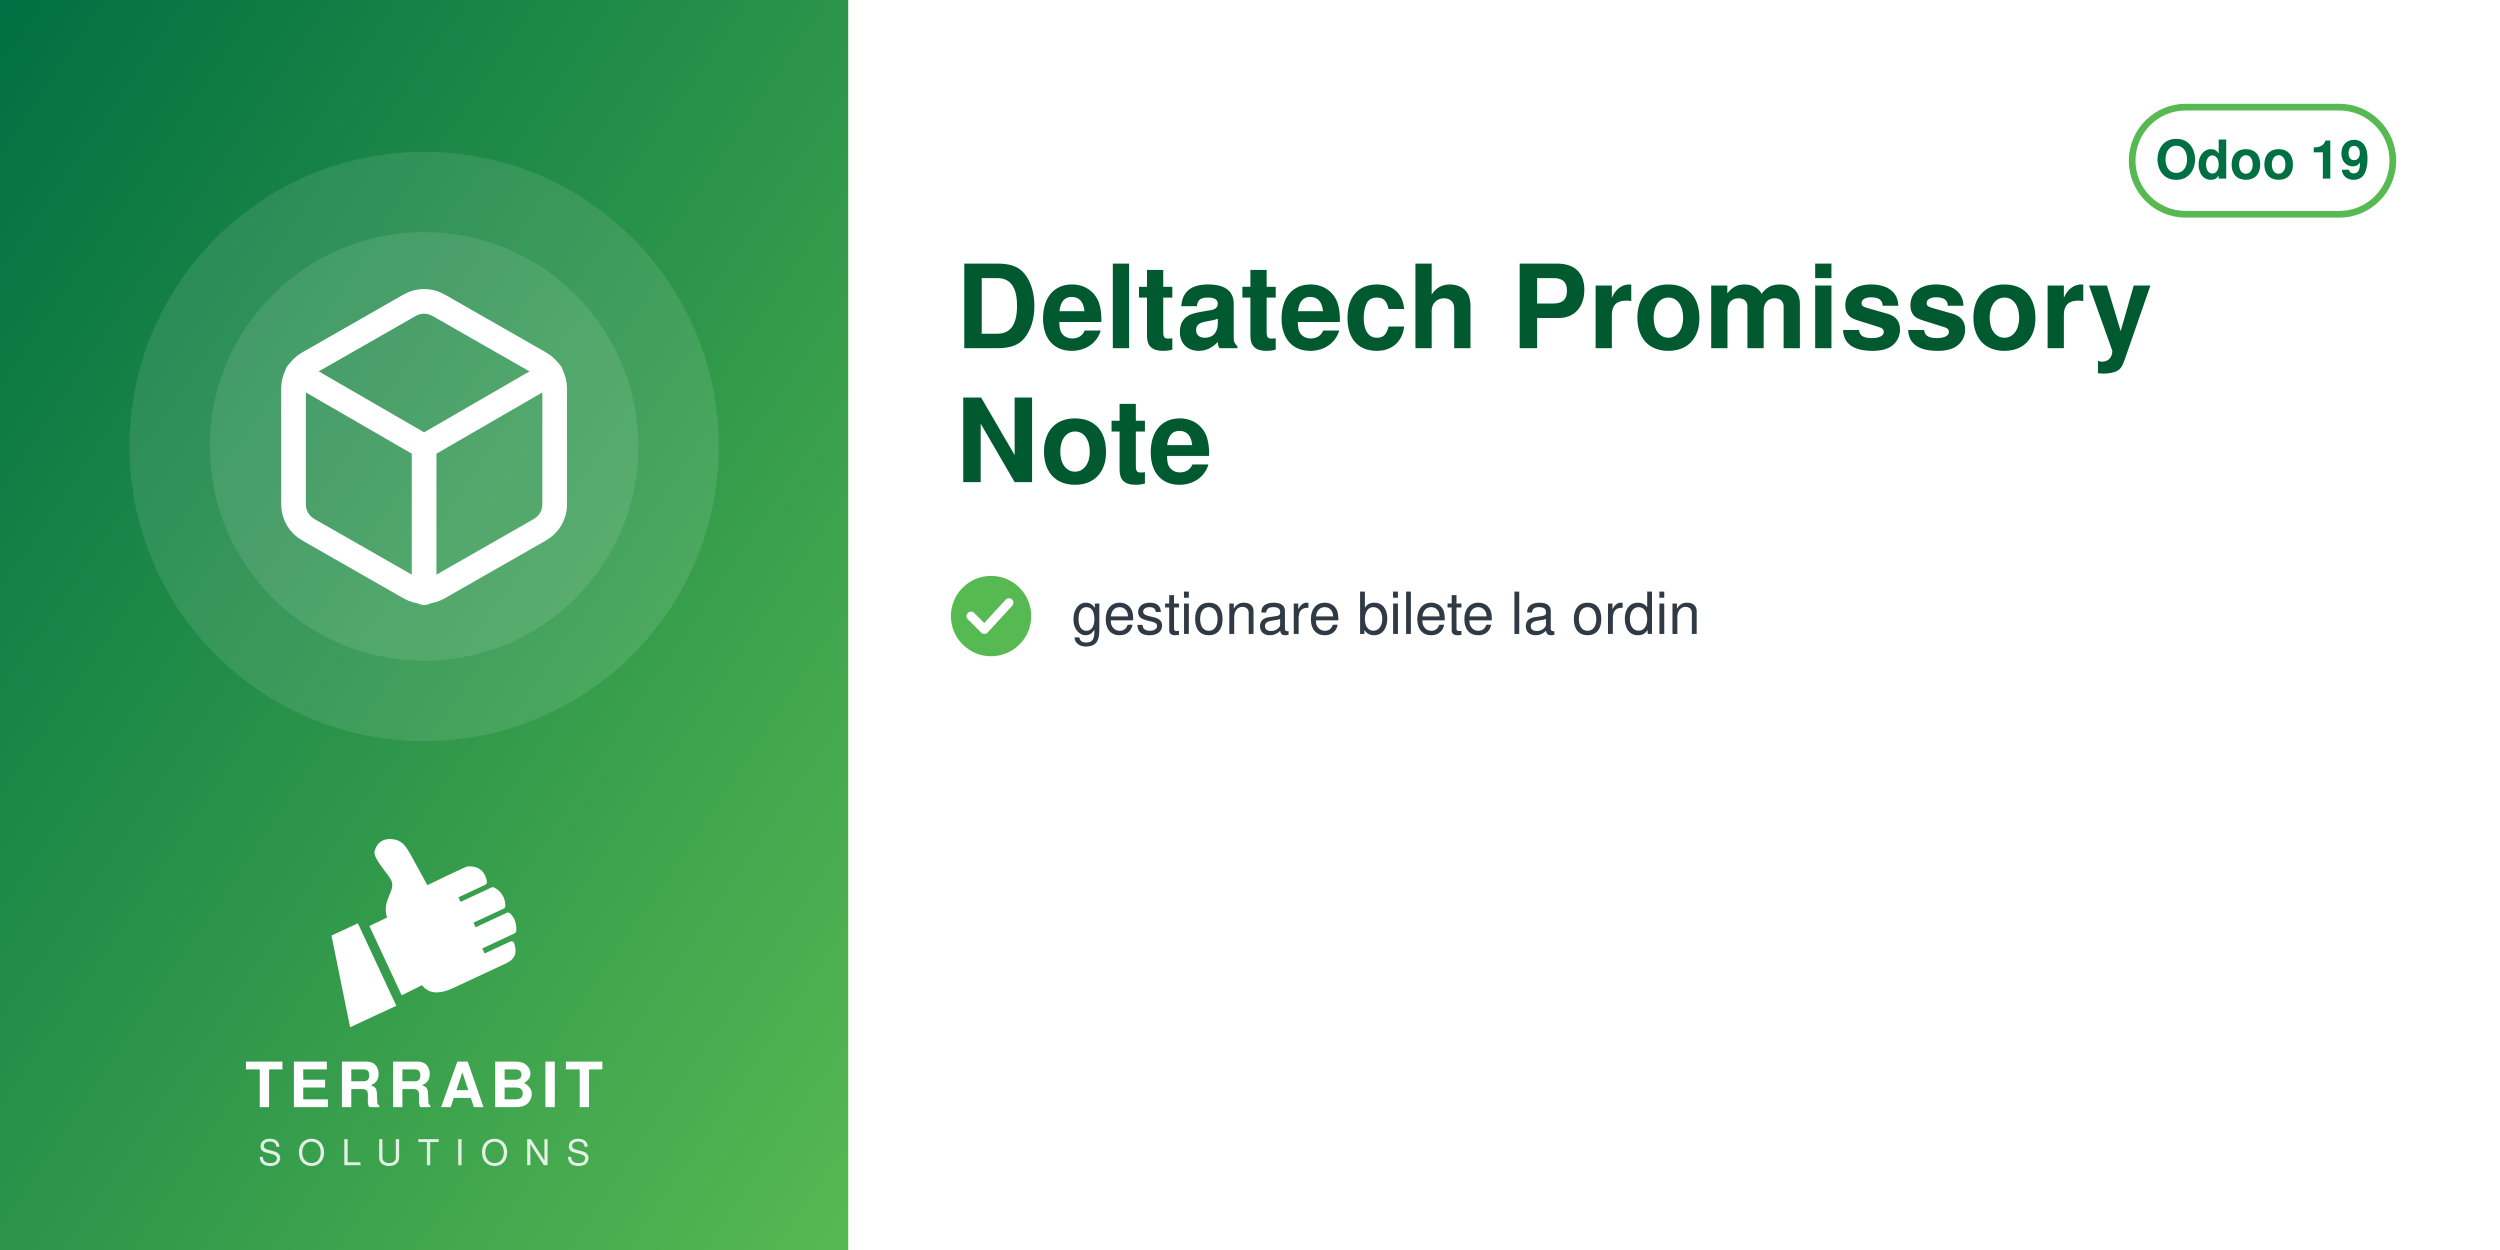
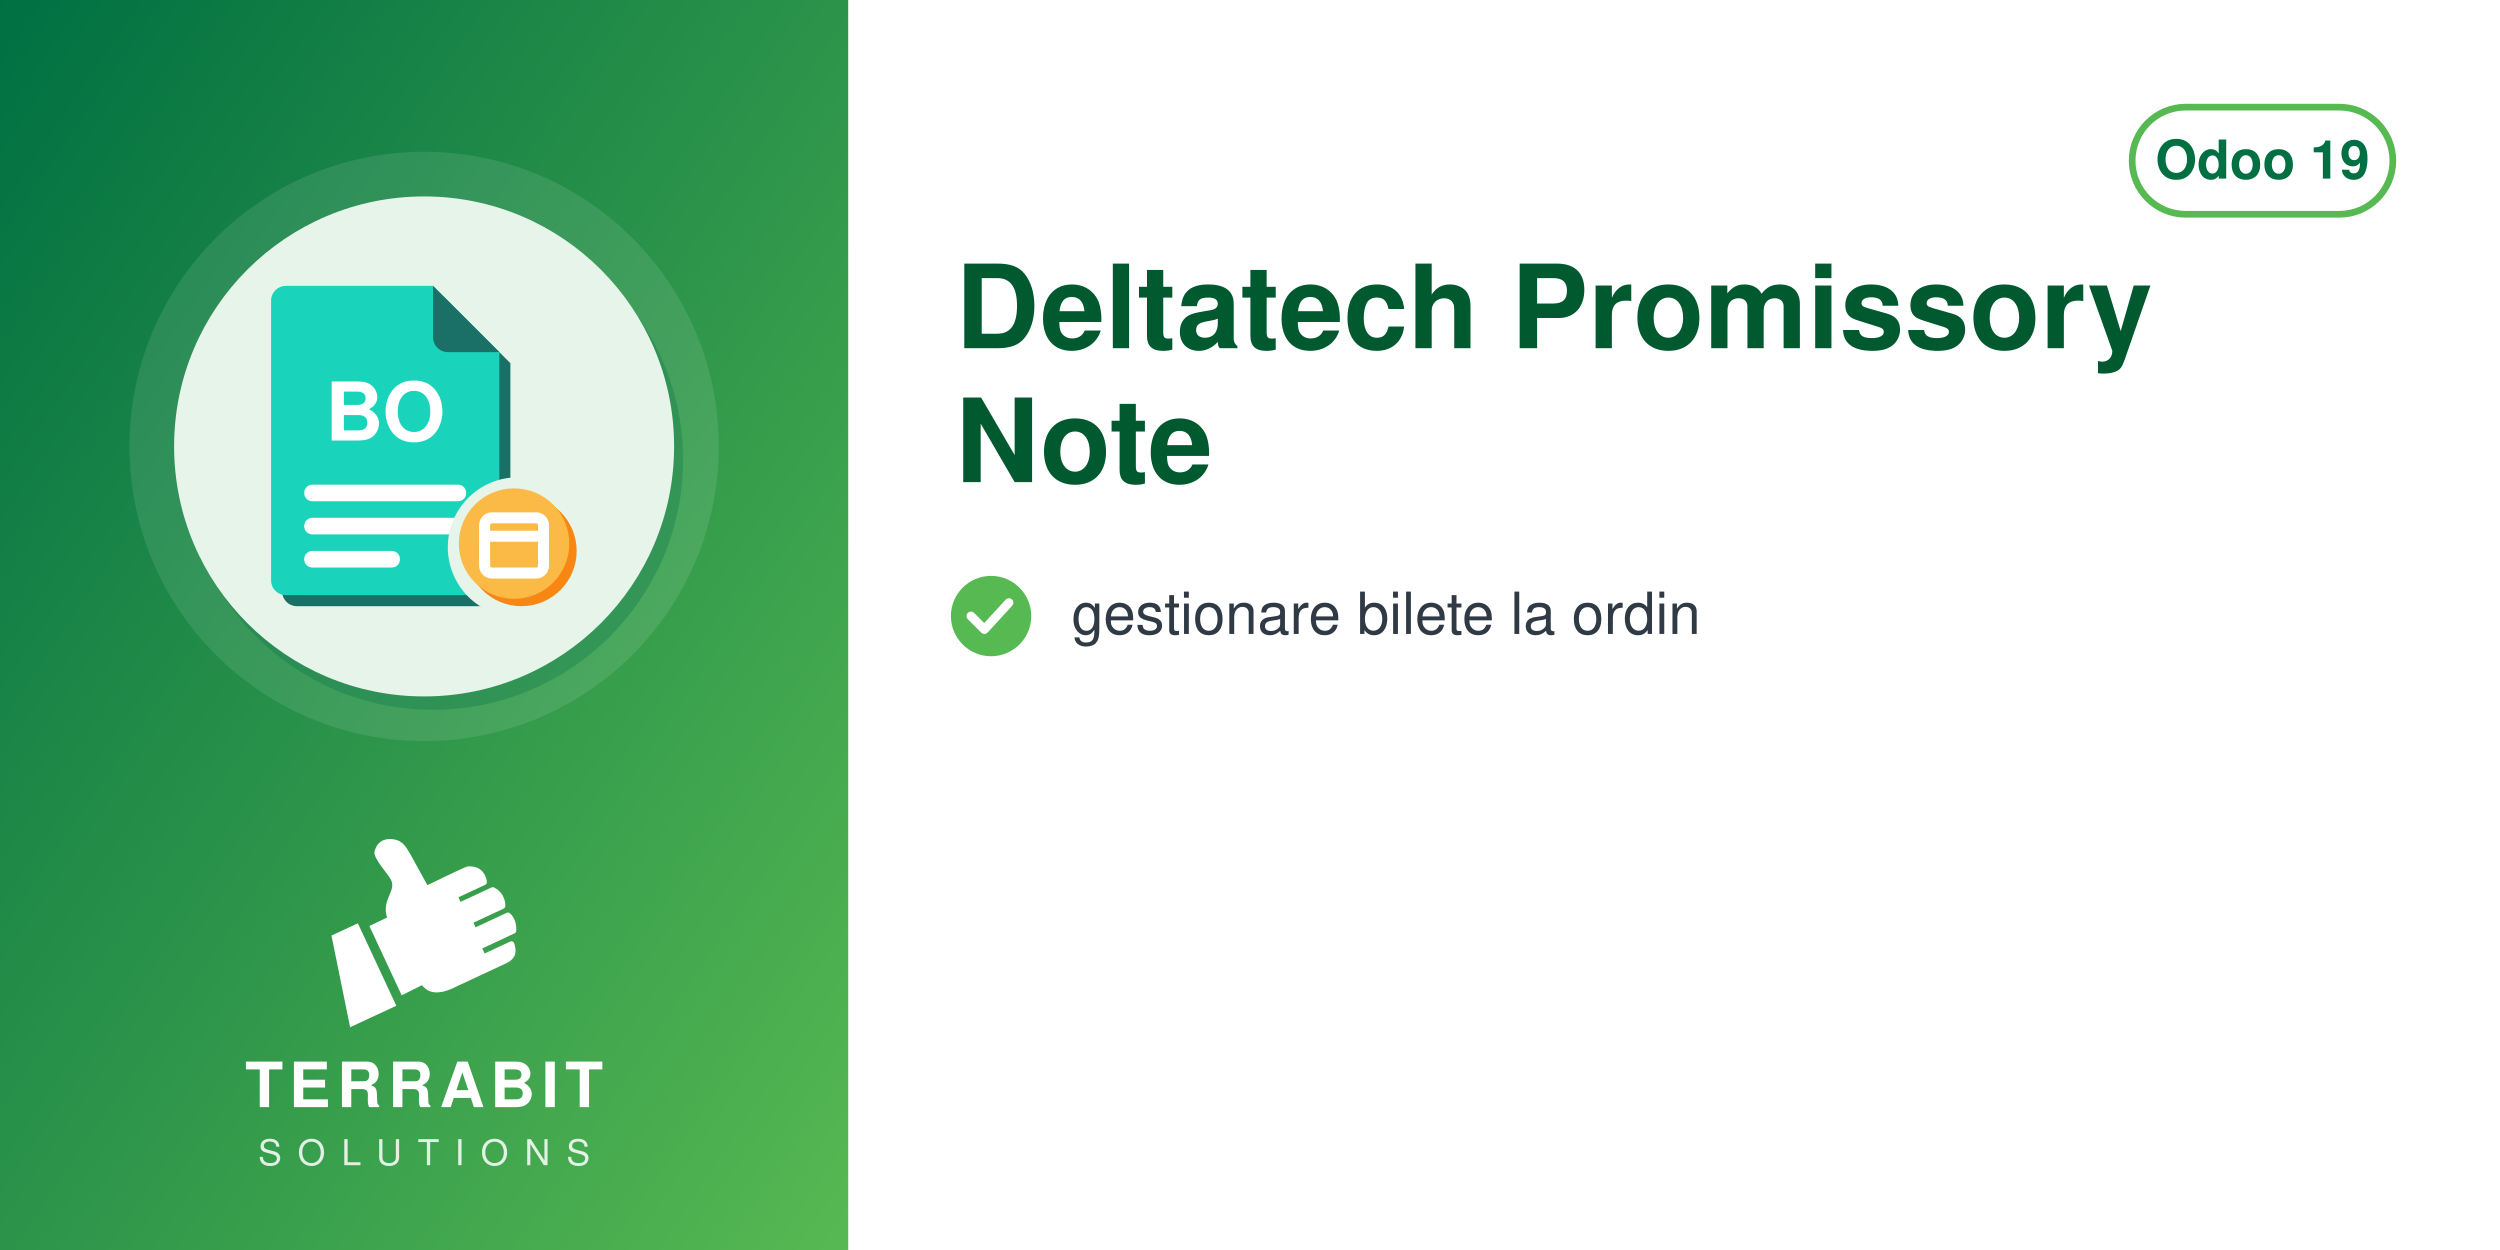
<svg xmlns="http://www.w3.org/2000/svg" width="560" height="280" viewBox="0 0 560 280">
  <defs>
    <linearGradient id="g" x1="0" y1="0" x2="1" y2="1">
      <stop offset="0" stop-color="#006F42" />
      <stop offset="1" stop-color="#57B952" />
    </linearGradient>
  </defs>
  <rect width="560" height="280" fill="#FFFFFF" />
  <rect width="190" height="280" fill="url(#g)" />
  <circle cx="95.0" cy="100" r="66" fill="white" opacity="0.10" />
-   <circle cx="95.0" cy="100" r="48" fill="white" opacity="0.10" />
-   <svg x="56.0" y="61.0" width="78" height="78" viewBox="0 0 24 24">
-     <g fill="none" stroke="white" stroke-width="1.7" stroke-linecap="round" stroke-linejoin="round">
-       <path d="M21 16V8a2 2 0 0 0-1-1.73l-7-4a2 2 0 0 0-2 0l-7 4A2 2 0 0 0 3 8v8a2 2 0 0 0 1 1.73l7 4a2 2 0 0 0 2 0l7-4A2 2 0 0 0 21 16z" />
-       <path d="M3.27 6.96 12 12.01l8.73-5.05M12 22.08V12" />
+   <circle cx="97.0" cy="103" r="56" fill="#006F42" opacity="0.30" />
+   <circle cx="95.0" cy="100" r="56" fill="#E6F4EA" />
+   <svg x="54.0" y="59.0" width="82" height="82" viewBox="0 0 100 100" preserveAspectRatio="xMidYMid meet">
+     <g transform="translate(-1.86,0.11) scale(1.0057)">
+       <defs>
+         <mask id="mi-cut" maskUnits="userSpaceOnUse" x="-20" y="-20" width="140" height="140">
+           <rect x="-20" y="-20" width="140" height="140" fill="#fff" />
+           <circle cx="77" cy="77" r="19" fill="#000" />
+         </mask>
+       </defs>
+       <g mask="url(#mi-cut)">
+         <g transform="translate(3,3)" fill="#1A6F66">
+           <path d="M14,6 h40 l18,18 v62 a4,4 0 0 1 -4,4 h-54 a4,4 0 0 1 -4,-4 v-76 a4,4 0 0 1 4,-4z" />
+         </g>
+         <g fill="#1AD3BB">
+           <path d="M14,6 h40 l18,18 v62 a4,4 0 0 1 -4,4 h-54 a4,4 0 0 1 -4,-4 v-76 a4,4 0 0 1 4,-4z" />
+         </g>
+         <path d="M54,6 v14 a4,4 0 0 0 4,4 h14z" fill="#1A6F66" />
+         <text x="41" y="48" font-family="Helvetica, Arial, sans-serif" font-weight="bold" font-size="22" fill="#FFFFFF" text-anchor="middle">BO</text>
+         <rect x="19" y="60" width="44" height="4.5" rx="2.2" fill="#FFFFFF" />
+         <rect x="19" y="69" width="44" height="4.5" rx="2.2" fill="#FFFFFF" />
+         <rect x="19" y="78" width="26" height="4.5" rx="2.2" fill="#FFFFFF" />
+       </g>
+       <circle cx="78" cy="78" r="15" fill="#F78613" />
+       <circle cx="76" cy="76" r="15" fill="#FBB945" />
+       <rect x="68" y="69" width="16" height="15" rx="2" fill="none" stroke="#FFFFFF" stroke-width="3" stroke-linecap="round" stroke-linejoin="round" />
+       <path d="M68,74 h16" fill="none" stroke="#FFFFFF" stroke-width="3" stroke-linecap="round" stroke-linejoin="round" />
    </g>
  </svg>
  <svg x="72.0" y="186" width="46" height="46" viewBox="4045 2535 3400 3400" preserveAspectRatio="xMidYMid meet">
    <path fill="#FFFFFF" d="M4648.32 4073.59l636.59 1365.17 -765.09 355.96 -308.63 -1517.87 437.13 -203.26zm725.61 1192.32l336.75 -167.88c105.65,140.85 282.69,170.72 576.82,18.8l819.92 -382.33c181.4,-90.13 164.26,-214.57 130.07,-328.43 -4.28,-14.25 -13.68,-24.81 -27.34,-30.7 -13.67,-5.89 -27.61,-5.11 -41.09,1.18l-422.32 196.93 -39.04 -83.72 538.07 -250.91c16.64,-7.76 24.7,-27.69 25.58,-46.04 6.48,-134.33 -44.36,-230.89 -105.84,-285.23 -15.2,-13.44 -35.71,-15.59 -54.12,-7l-513.92 239.64 -35.6 -76.34 506.31 -236.1c17.69,-8.25 22.52,-36.93 21.83,-56.45 -4.1,-117.31 -67.62,-232.74 -187.72,-290.66 -13.94,-6.72 -28.64,-6.36 -42.69,0.19l-511.21 238.38 -35.37 -75.86 448.98 -209.36c20.44,-9.53 25.81,-42.28 21.02,-64.32 -41.02,-189.07 -167.92,-247.8 -318.14,-237.87 -29.39,1.94 -589.86,273.16 -665.95,310.54l-281.84 -513.57c-59.06,-93.13 -112.7,-221.7 -276.47,-245.13 -211.24,-30.22 -291.56,94.38 -316.89,203.13 -25.32,108.75 223.84,365.99 276.05,473.69 85.52,184.27 -161.86,318.11 -68.41,617.99l-292.54 139.94 535.09 1147.51z" />
  </svg>
  <text x="95.0" y="248" text-anchor="middle" font-family="Helvetica,Arial,sans-serif" font-size="14" font-weight="800" letter-spacing="1.4" fill="white">TERRABIT</text>
  <text x="95.0" y="261" text-anchor="middle" font-family="Helvetica,Arial,sans-serif" font-size="8" font-weight="500" letter-spacing="3.6" fill="white" opacity="0.85">SOLUTIONS</text>
  <g>
    <rect x="477.6" y="24" width="58.4" height="24" rx="12" fill="none" stroke="#57B952" stroke-width="1.5" />
    <text x="506.8" y="40" text-anchor="middle" font-family="Helvetica,Arial,sans-serif" font-size="12" font-weight="700" fill="#006F42">Odoo 19</text>
  </g>
  <text x="214" y="78" font-family="Helvetica,Arial,sans-serif" font-size="26" font-weight="700" fill="#00592F">Deltatech Promissory</text>
  <text x="214" y="108" font-family="Helvetica,Arial,sans-serif" font-size="26" font-weight="700" fill="#00592F">Note</text>
  <circle cx="222" cy="138" r="9" fill="#57B952" />
  <path d="M217.5 138 l3 3 l5.5 -6" fill="none" stroke="white" stroke-width="2" stroke-linecap="round" stroke-linejoin="round" />
  <text x="240" y="142" font-family="Helvetica,Arial,sans-serif" font-size="13" fill="#2F3A45">gestionare bilete la ordin</text>
</svg>
